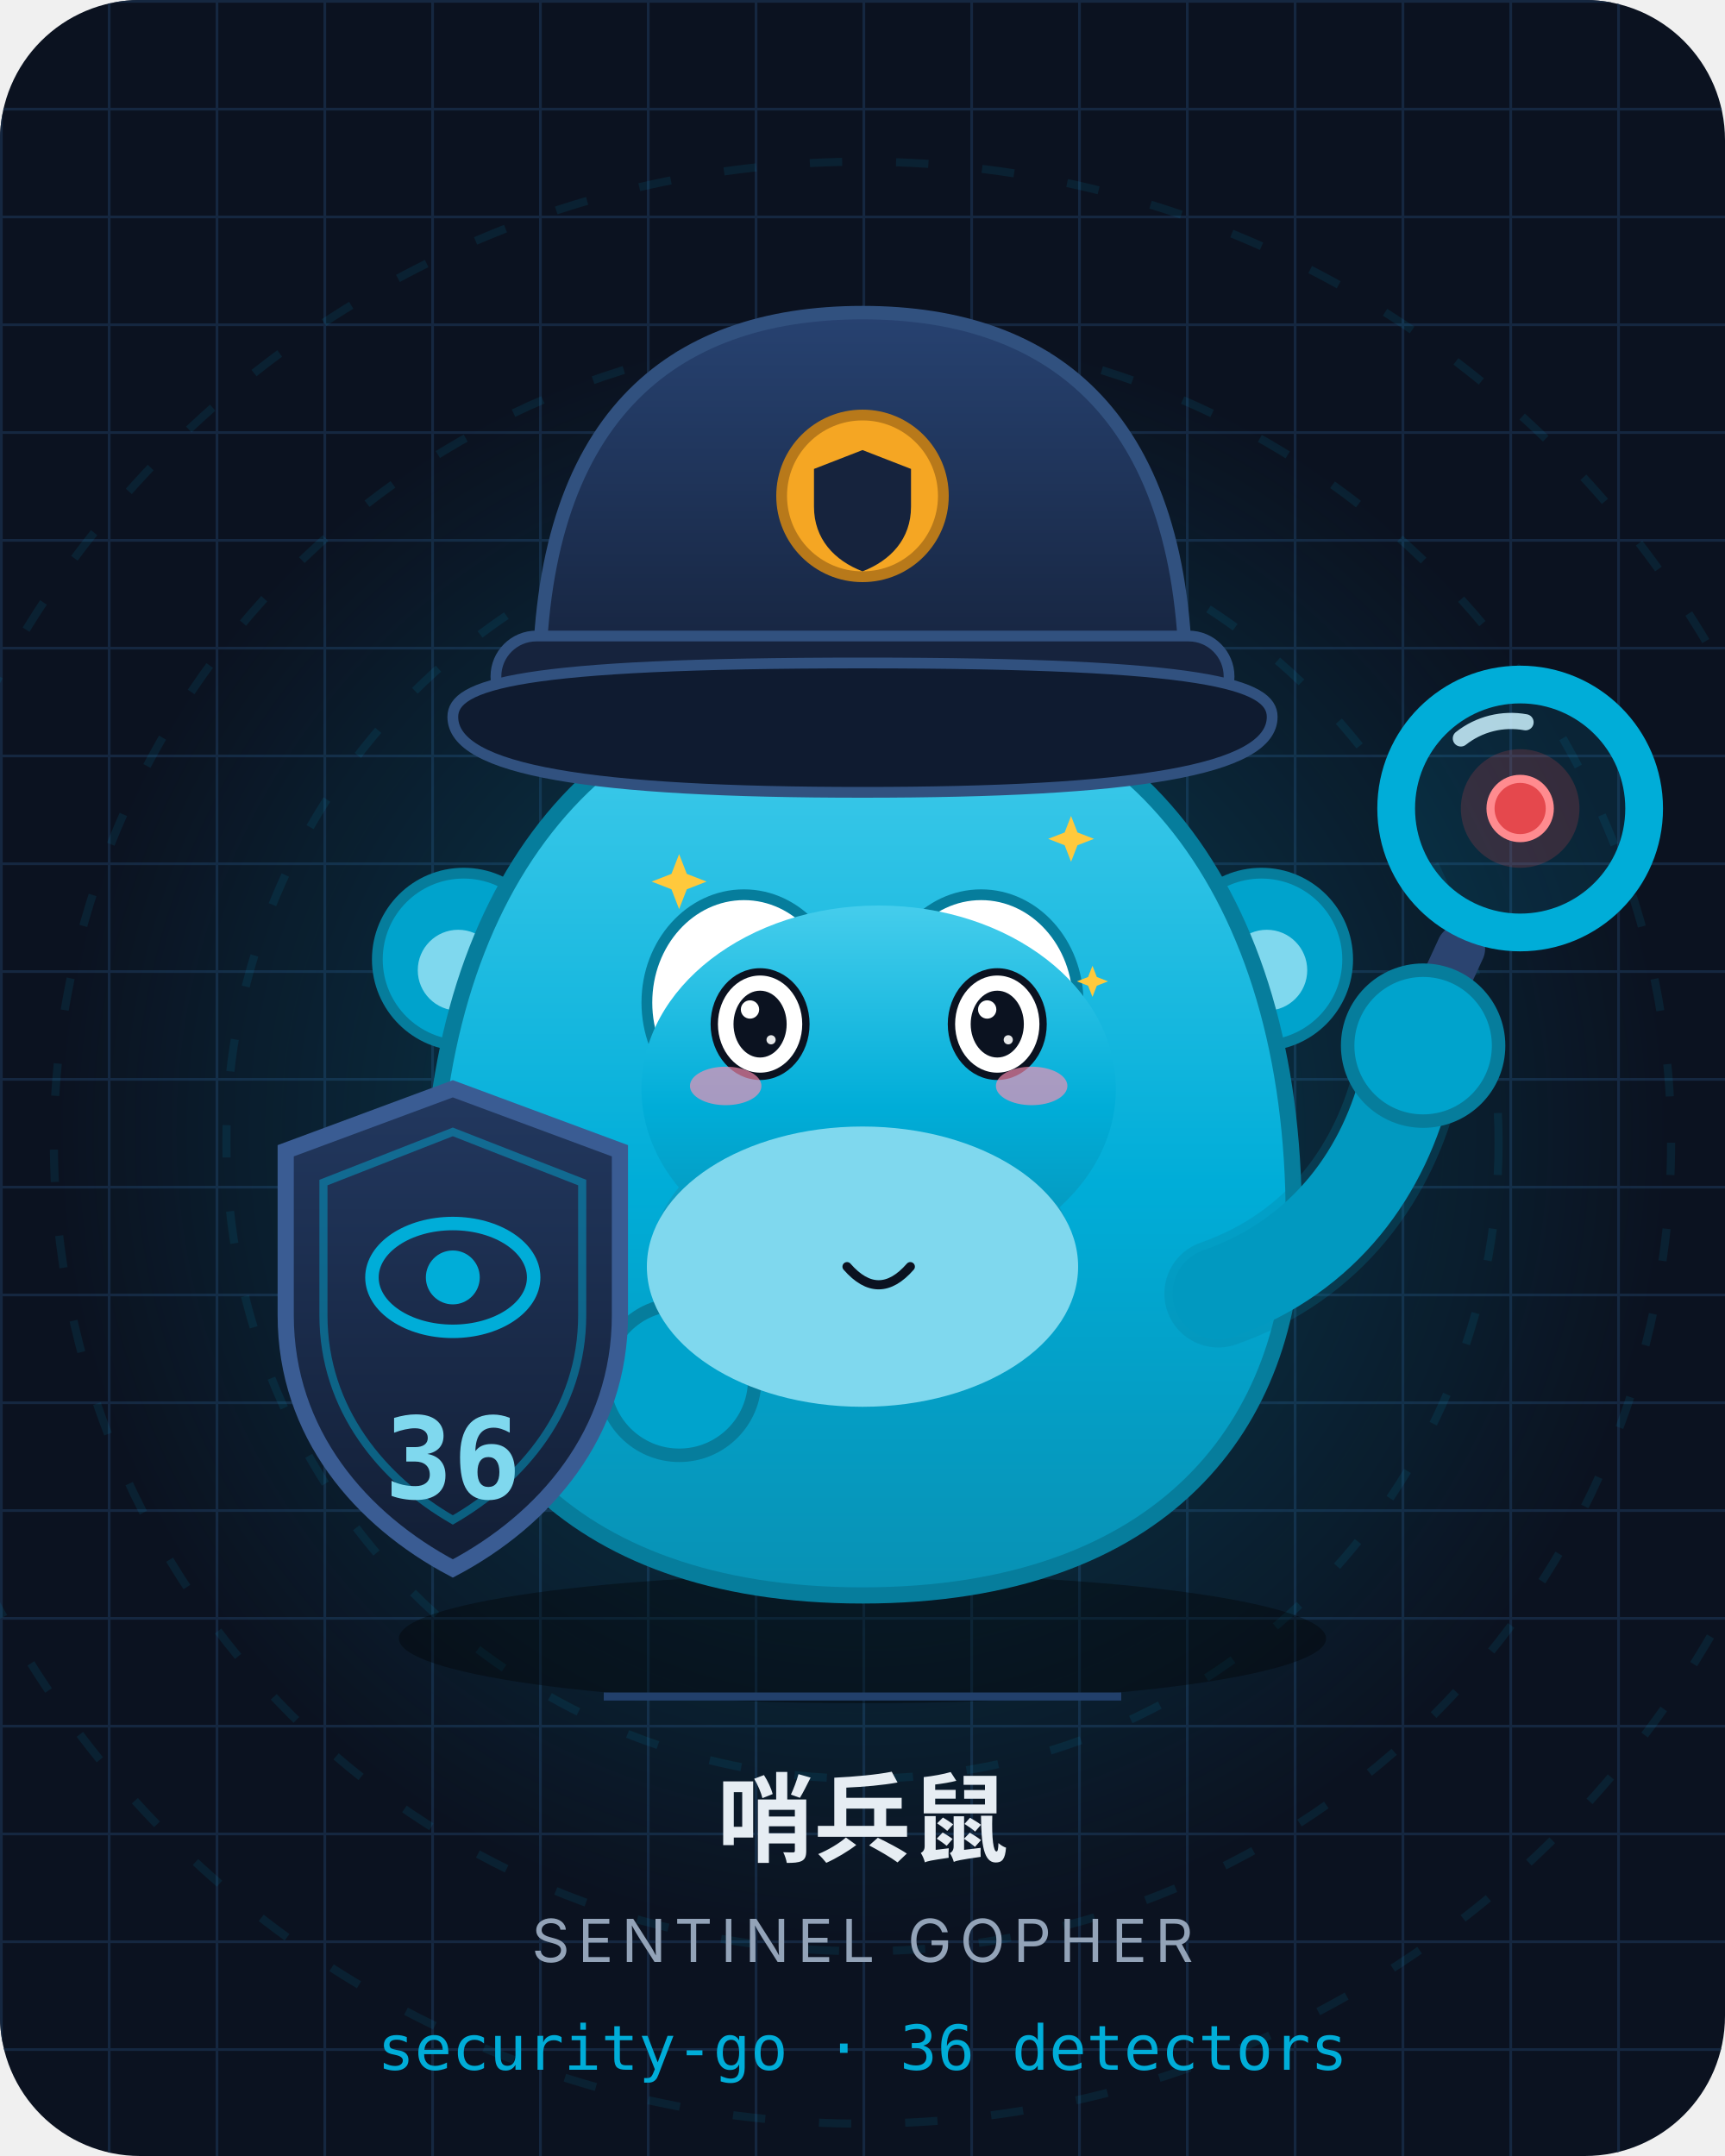
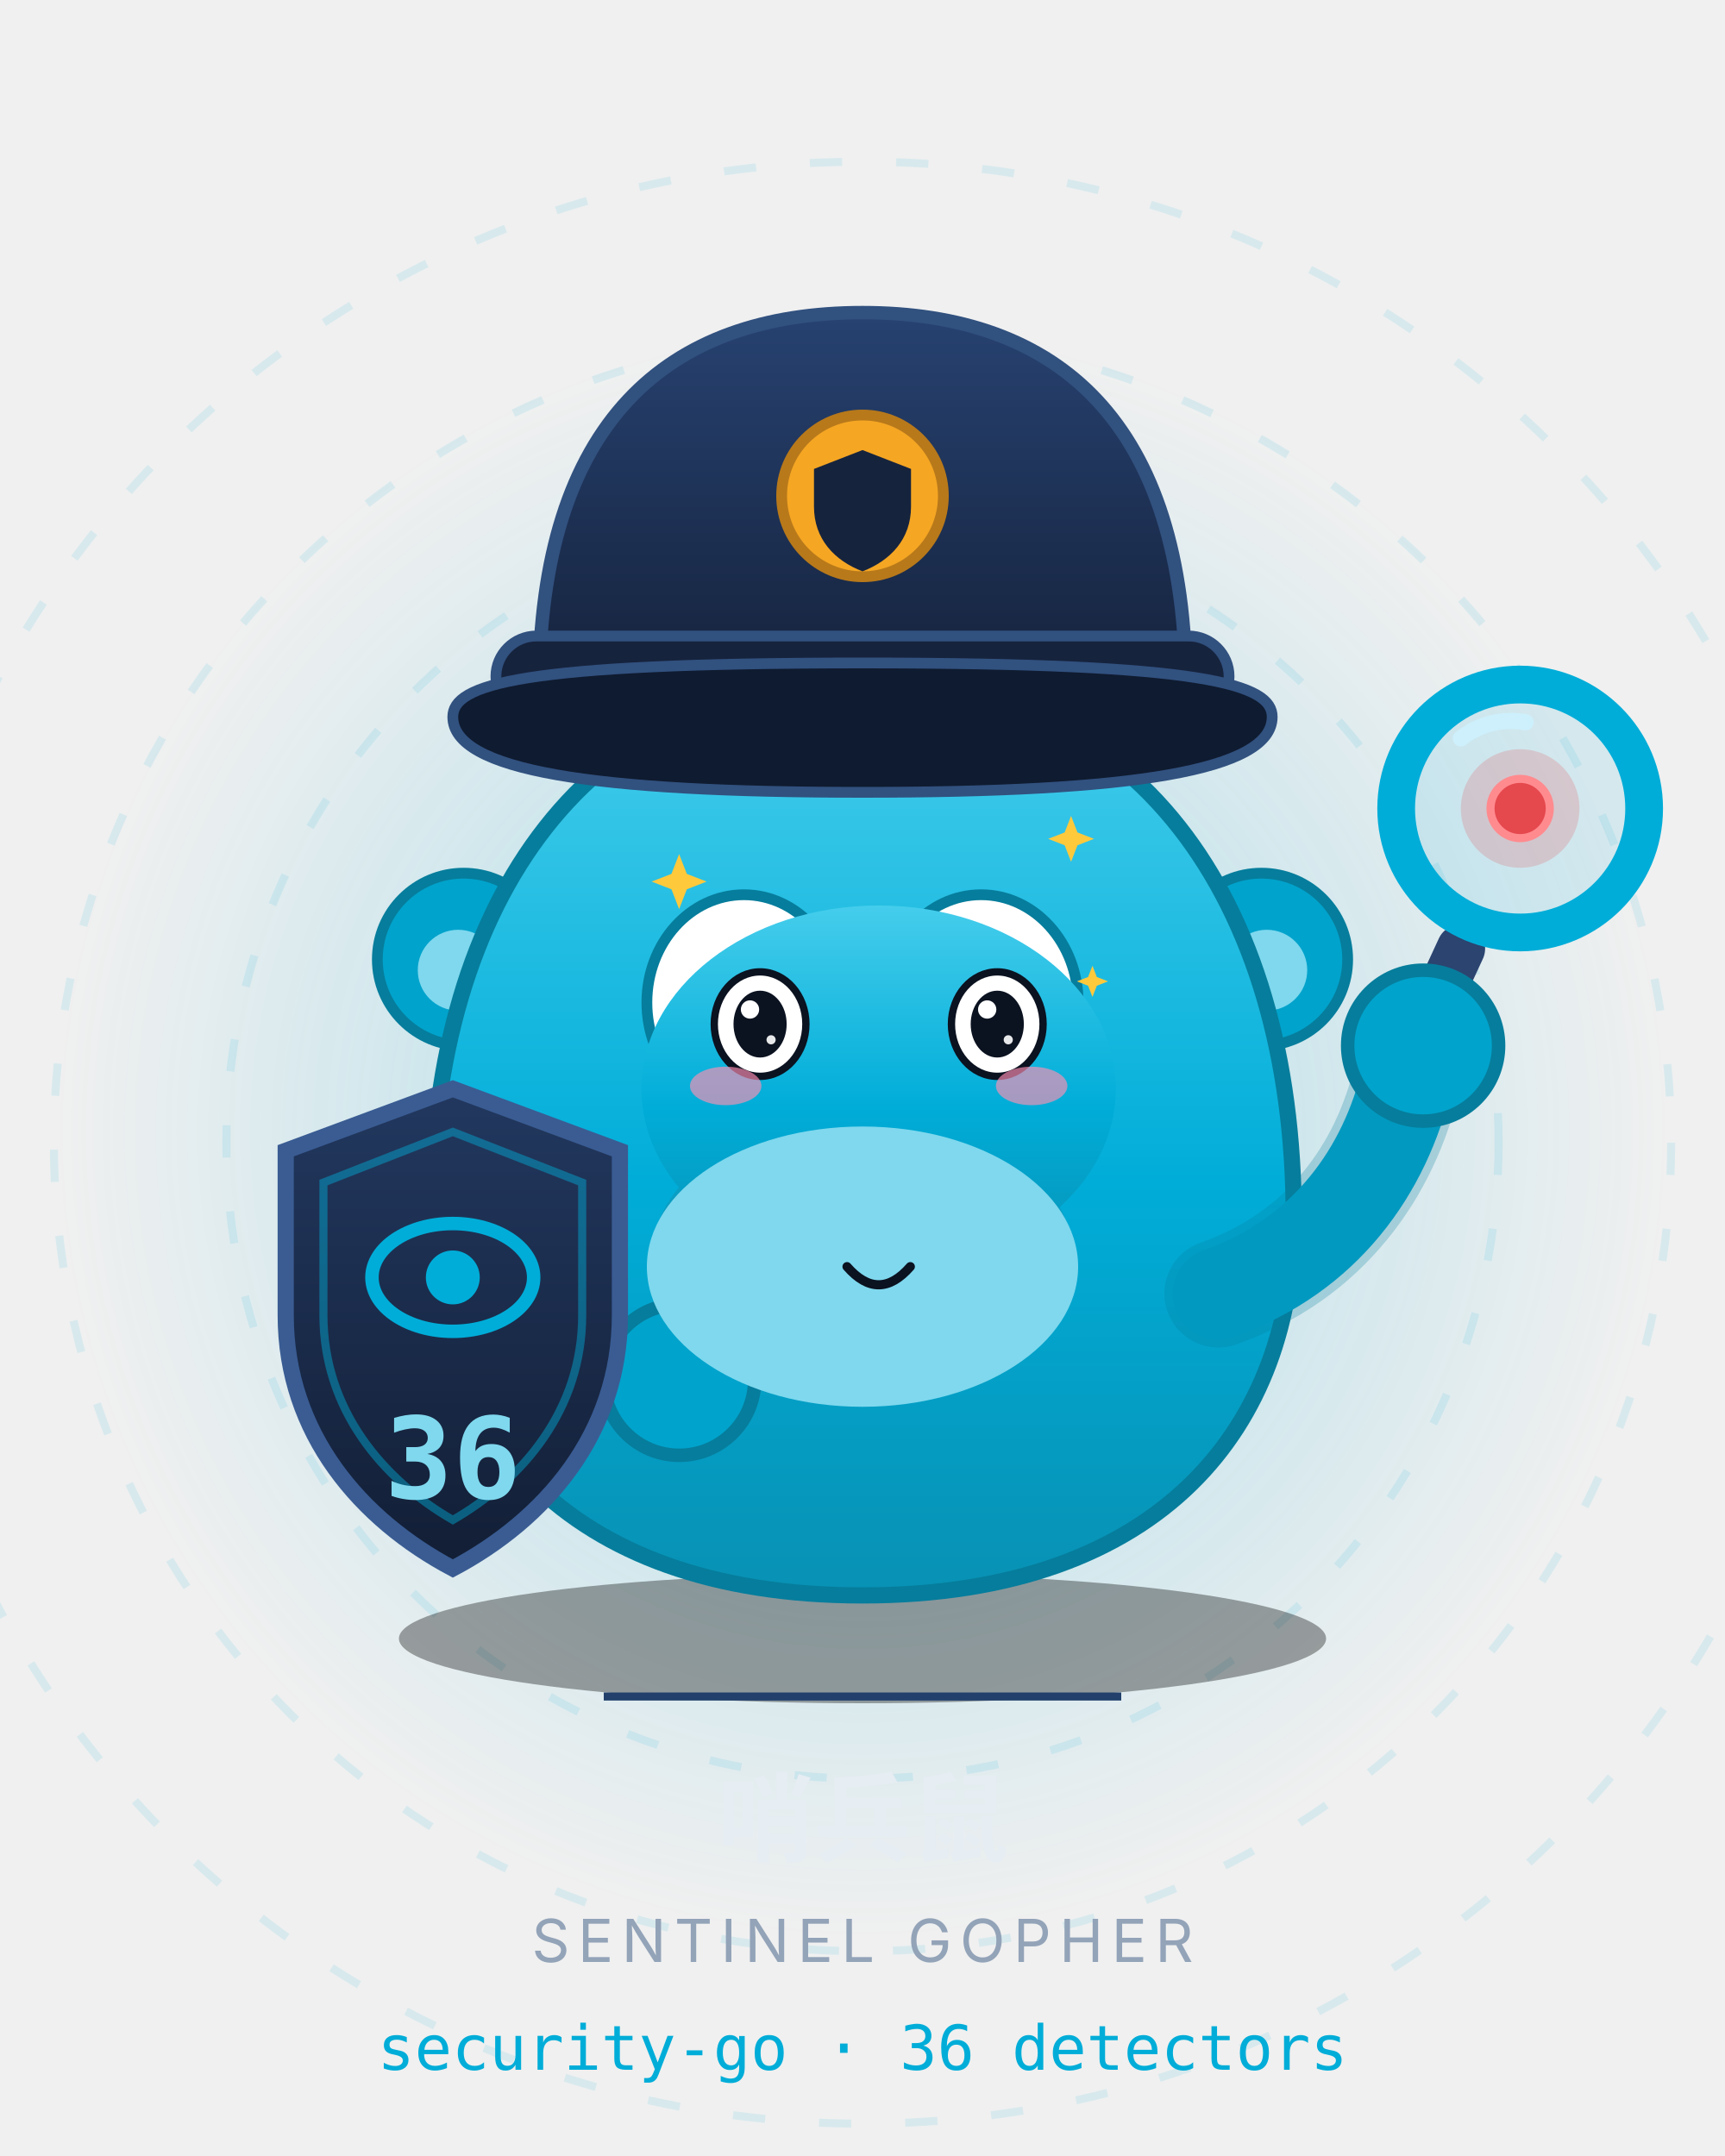
<svg xmlns="http://www.w3.org/2000/svg" viewBox="0 0 320 400" width="320" height="400" role="img" aria-label="哨兵鼠 · 卖萌 Cute">
  <style>
.ex-motion { animation: ex-hop 1.5s ease-in-out infinite; transform-box: fill-box; transform-origin: 50% 50%; }
.ex-anim-tear { animation: ex-tear 1.8s ease-in infinite; transform-box: fill-box; transform-origin: center; }
.ex-anim-sweat { animation: ex-tear 1.5s ease-in infinite; transform-box: fill-box; transform-origin: center; }
.ex-anim-heart { animation: ex-heart 2.2s ease-out infinite; transform-box: fill-box; transform-origin: center; }
.ex-anim-spark { animation: ex-spark 1.9s ease-in-out infinite; transform-box: fill-box; transform-origin: center; }
.ex-anim-rain { animation: ex-rain 1.4s linear infinite; transform-box: fill-box; transform-origin: center; }
.ex-anim-confetti { animation: ex-confetti 2.4s linear infinite; transform-box: fill-box; transform-origin: center; }
.ex-anim-pulse { animation: ex-pulse 1.6s ease-in-out infinite; transform-box: fill-box; transform-origin: center; }
.ex-anim-knock { animation: ex-knock 0.55s ease-in-out infinite; transform-box: fill-box; transform-origin: center; }
.ex-anim-knockline { animation: ex-knockline 0.55s ease-out infinite; transform-box: fill-box; transform-origin: center; }
.ex-anim-palm { animation: ex-palm 0.9s ease-in-out infinite; transform-box: fill-box; transform-origin: center; }
.ex-anim-steam { animation: ex-steam 1.8s ease-out infinite; transform-box: fill-box; transform-origin: center; }
.ex-anim-shock { animation: ex-shock 0.5s ease-in-out infinite; transform-box: fill-box; transform-origin: center; }
.ex-anim-please { animation: ex-please 1.4s ease-in-out infinite; transform-box: fill-box; transform-origin: center; }
.ex-anim-drift { animation: ex-drift 4.5s ease-in-out infinite; transform-box: fill-box; transform-origin: center; }
@keyframes ex-hop { 0%,100% { transform: translateY(0) rotate(0); } 50% { transform: translateY(-2.72px) rotate(2deg); } }
@keyframes ex-tear { 0% { transform: translateY(0); opacity: 0; } 18% { opacity: 1; } 100% { transform: translateY(9.35px); opacity: 0; } }
@keyframes ex-heart { 0% { transform: translateY(0) scale(.65); opacity: 0; } 20% { opacity: 1; } 100% { transform: translateY(-15.3px) scale(1.15); opacity: 0; } }
@keyframes ex-spark { 0%,100% { transform: scale(.6) rotate(0deg); opacity: .3; } 50% { transform: scale(1.15) rotate(25deg); opacity: 1; } }
@keyframes ex-rain { 0% { transform: translateY(0); opacity: 0; } 20% { opacity: 1; } 100% { transform: translateY(10.2px); opacity: 0; } }
@keyframes ex-confetti { 0% { transform: translateY(-4px) rotate(0deg); opacity: 1; } 100% { transform: translateY(14px) rotate(200deg); opacity: 0; } }
@keyframes ex-pulse { 0%,100% { transform: scale(1); opacity: .35; } 50% { transform: scale(1.18); opacity: .7; } }
@keyframes ex-knock { 0%,100% { transform: translateX(3.83px); } 35% { transform: translateX(0); } }
@keyframes ex-knockline { 0%,100% { transform: scaleX(.6); opacity: .35; } 35% { transform: scaleX(1); opacity: 1; } }
@keyframes ex-palm { 0%,100% { transform: translateY(0) rotate(0deg); } 50% { transform: translateY(-1.02px) rotate(-4deg); } }
@keyframes ex-steam { 0% { transform: translateY(0); opacity: .7; } 100% { transform: translateY(-7.65px); opacity: 0; } }
@keyframes ex-shock { 0%,100% { transform: scaleX(.7); opacity: .4; } 50% { transform: scaleX(1.25); opacity: 1; } }
@keyframes ex-please { 0%,100% { transform: translateY(0); } 50% { transform: translateY(-1.53px); } }
@keyframes ex-drift { 0%,100% { transform: translateY(0); } 50% { transform: translateY(-1.7px); } }
@media (prefers-reduced-motion: reduce) {
  .ex-motion, [class*="ex-anim-"] { animation: none !important; }
}
</style>
  <g class="ex-motion ex-cute">
    <g class="ex-base">
      <defs>
        <linearGradient id="p-body" x1="0" y1="0" x2="0" y2="1">
          <stop offset="0" stop-color="#45cdec" />
          <stop offset="0.55" stop-color="#00add8" />
          <stop offset="1" stop-color="#0891b4" />
        </linearGradient>
        <linearGradient id="p-shield" x1="0" y1="0" x2="0" y2="1">
          <stop offset="0" stop-color="#22385f" />
          <stop offset="1" stop-color="#121e35" />
        </linearGradient>
        <linearGradient id="p-cap" x1="0" y1="0" x2="0" y2="1">
          <stop offset="0" stop-color="#274271" />
          <stop offset="1" stop-color="#15223b" />
        </linearGradient>
        <radialGradient id="p-glow" cx="0.5" cy="0.5" r="0.5">
          <stop offset="0" stop-color="#00add8" stop-opacity="0.30" />
          <stop offset="1" stop-color="#00add8" stop-opacity="0" />
        </radialGradient>
-         <pattern id="p-grid" width="20" height="20" patternUnits="userSpaceOnUse">
-           <path d="M20 0H0V20" fill="none" stroke="#152740" stroke-width="1" />
-         </pattern>
        <clipPath id="p-card">
          <rect width="320" height="400" rx="26" />
        </clipPath>
      </defs>
      <g clip-path="url(#p-card)">
-         <rect width="320" height="400" fill="#0b1220" />
-         <rect width="320" height="400" fill="url(#p-grid)" />
        <g fill="none" stroke="#00add8" stroke-opacity="0.10" stroke-dasharray="6 10">
          <circle cx="160" cy="212" r="118" stroke-width="1.5" />
          <circle cx="160" cy="212" r="150" stroke-width="1.5" />
          <circle cx="160" cy="212" r="182" stroke-width="1.5" />
        </g>
        <circle cx="160" cy="210" r="150" fill="url(#p-glow)" />
        <ellipse cx="160" cy="304" rx="86" ry="12" fill="#000" opacity="0.35" />
        <g fill="#00a3cc" stroke="#067d9c" stroke-width="2">
          <circle cx="86" cy="178" r="16" />
          <circle cx="234" cy="178" r="16" />
        </g>
        <g fill="#7fd8ee">
          <circle cx="85" cy="180" r="7.5" />
          <circle cx="235" cy="180" r="7.5" />
        </g>
        <path d="M160 296C104 296 80 264 80 226C80 166 110 126 160 126C210 126 240 166 240 226C240 264 216 296 160 296Z" fill="url(#p-body)" stroke="#067d9c" stroke-width="3" />
        <path d="M100 128C100 78 124 58 160 58C196 58 220 78 220 128Z" fill="url(#p-cap)" stroke="#31517f" stroke-width="2.5" />
        <rect x="92" y="118" width="136" height="15" rx="7.5" fill="#16233d" stroke="#31517f" stroke-width="2" />
        <path d="M84 133C84 127 96 123 160 123C224 123 236 127 236 133C236 143 210 147 160 147C110 147 84 143 84 133Z" fill="#0f1b30" stroke="#31517f" stroke-width="2" />
        <circle cx="160" cy="92" r="15" fill="#f5a623" stroke="#b8791a" stroke-width="2" />
        <path d="M160 83.5L169 87v7c0 6-3.8 10-9 12-5.2-2-9-6-9-12v-7Z" fill="#16233d" />
        <g fill="#ffffff" stroke="#067d9c" stroke-width="2">
          <ellipse cx="138" cy="186" rx="18" ry="20" />
          <ellipse cx="182" cy="186" rx="18" ry="20" />
        </g>
        <circle cx="141" cy="190" r="8.5" fill="#0b1220" />
        <circle cx="185" cy="190" r="8.5" fill="#0b1220" />
        <circle cx="138.5" cy="186.5" r="3" fill="#ffffff" />
        <circle cx="182.5" cy="186.5" r="3" fill="#ffffff" />
        <ellipse cx="160" cy="233" rx="38" ry="25" fill="#7fd8ee" stroke="#0a9ec4" stroke-width="2" />
        <ellipse cx="160" cy="220" rx="7" ry="5.5" fill="#0b1220" />
        <g fill="#ffffff" stroke="#a9d3e2" stroke-width="2">
          <rect x="145" y="240" width="13" height="18" rx="3" />
          <rect x="162" y="240" width="13" height="18" rx="3" />
        </g>
        <circle cx="126" cy="256" r="14" fill="#00a3cc" stroke="#067d9c" stroke-width="2.5" />
        <g>
          <path d="M84 202L115 213.5V244C115 266 101 282 84 291C67 282 53 266 53 244V213.5Z" fill="url(#p-shield)" stroke="#3a5c93" stroke-width="3" />
          <path d="M84 210L108 219.4V244C108 261.5 97 274.5 84 282C71 274.5 60 261.5 60 244V219.4Z" fill="none" stroke="#00add8" stroke-opacity="0.45" stroke-width="1.5" />
          <ellipse cx="84" cy="237" rx="15" ry="10" fill="none" stroke="#00add8" stroke-width="2.5" />
          <circle cx="84" cy="237" r="5" fill="#00add8" />
          <text x="84" y="278" text-anchor="middle" font-size="21" font-weight="700" font-family="ui-monospace, SFMono-Regular, Menlo, monospace" fill="#7fd8ee">36</text>
        </g>
        <path d="M226 240C246 233 257 217 261 200" fill="none" stroke="#00a3cc" stroke-width="17" stroke-linecap="round" />
        <path d="M226 240C246 233 257 217 261 200" fill="none" stroke="#067d9c" stroke-width="20" stroke-linecap="round" stroke-opacity="0.25" />
        <line x1="271" y1="176" x2="265" y2="189" stroke="#2b4470" stroke-width="9" stroke-linecap="round" />
        <circle cx="264" cy="194" r="14" fill="#00a3cc" stroke="#067d9c" stroke-width="2.5" />
        <circle cx="282" cy="150" r="23" fill="#00add8" fill-opacity="0.12" stroke="#00add8" stroke-width="7" />
        <circle cx="282" cy="150" r="11" fill="#e5484d" fill-opacity="0.20" />
        <circle cx="282" cy="150" r="5.5" fill="#e5484d" stroke="#ff8b8f" stroke-width="1.5" />
        <path d="M271 137A15 15 0 0 1 283 134" fill="none" stroke="#cdf2ff" stroke-width="3" stroke-linecap="round" stroke-opacity="0.85" />
        <rect x="112" y="314" width="96" height="1.5" fill="#22406b" />
        <text x="160" y="344" text-anchor="middle" font-size="18" font-weight="700" fill="#e6edf3" font-family="system-ui, -apple-system, 'PingFang SC', 'Microsoft YaHei', 'Noto Sans CJK SC', sans-serif">哨兵鼠</text>
        <text x="160" y="364" text-anchor="middle" font-size="11" letter-spacing="1.5" fill="#93a3b8" font-family="system-ui, -apple-system, sans-serif">SENTINEL GOPHER</text>
        <text x="160" y="384" text-anchor="middle" font-size="11.5" fill="#00add8" font-family="ui-monospace, SFMono-Regular, Menlo, monospace">security-go · 36 detectors</text>
      </g>
    </g>
    <g class="ex-face">
      <ellipse cx="163" cy="202" rx="44" ry="34" fill="url(#p-body)" />
      <ellipse cx="160" cy="235" rx="40" ry="26" fill="#7FD8EE" />
      <ellipse cx="141" cy="190" rx="8.5" ry="9.69" fill="#FFFFFF" stroke="#0B1220" stroke-width="1.36" />
      <ellipse cx="141" cy="190" rx="4.93" ry="6.2" fill="#0B1220" />
      <circle cx="139.13" cy="187.29" r="1.7" fill="#FFFFFF" />
      <circle cx="143.04" cy="192.91" r="0.85" fill="#FFFFFF" opacity=".9" />
      <ellipse cx="185" cy="190" rx="8.5" ry="9.69" fill="#FFFFFF" stroke="#0B1220" stroke-width="1.36" />
      <ellipse cx="185" cy="190" rx="4.93" ry="6.2" fill="#0B1220" />
      <circle cx="183.13" cy="187.29" r="1.7" fill="#FFFFFF" />
      <circle cx="187.04" cy="192.91" r="0.85" fill="#FFFFFF" opacity=".9" />
      <path d="M 157.13,235 Q 163,241.73 168.87,235" fill="none" stroke="#0B1220" stroke-width="1.7" stroke-linecap="round" />
      <ellipse class="ex-anim-pulse" cx="134.62" cy="201.47" rx="6.63" ry="3.57" fill="#FF8FB3" opacity="0.65" />
      <ellipse class="ex-anim-pulse" cx="191.38" cy="201.47" rx="6.63" ry="3.57" fill="#FF8FB3" opacity="0.65" />
      <path class="ex-anim-spark" style="animation-delay:0.0s" d="M 125.98,158.46 L 127.41,162.13 L 131.08,163.56 L 127.41,164.99 L 125.98,168.66 L 124.56,164.99 L 120.88,163.56 L 124.56,162.13 Z" fill="#FFC93C" />
      <path class="ex-anim-spark" style="animation-delay:0.4s" d="M 198.69,151.38 L 199.88,154.44 L 202.94,155.63 L 199.88,156.82 L 198.69,159.88 L 197.5,156.82 L 194.44,155.63 L 197.5,154.44 Z" fill="#FFC93C" />
      <path class="ex-anim-spark" style="animation-delay:0.8s" d="M 202.66,179.18 L 203.47,181.26 L 205.55,182.07 L 203.47,182.88 L 202.66,184.96 L 201.85,182.88 L 199.77,182.07 L 201.85,181.26 Z" fill="#FFC93C" />
    </g>
  </g>
</svg>
